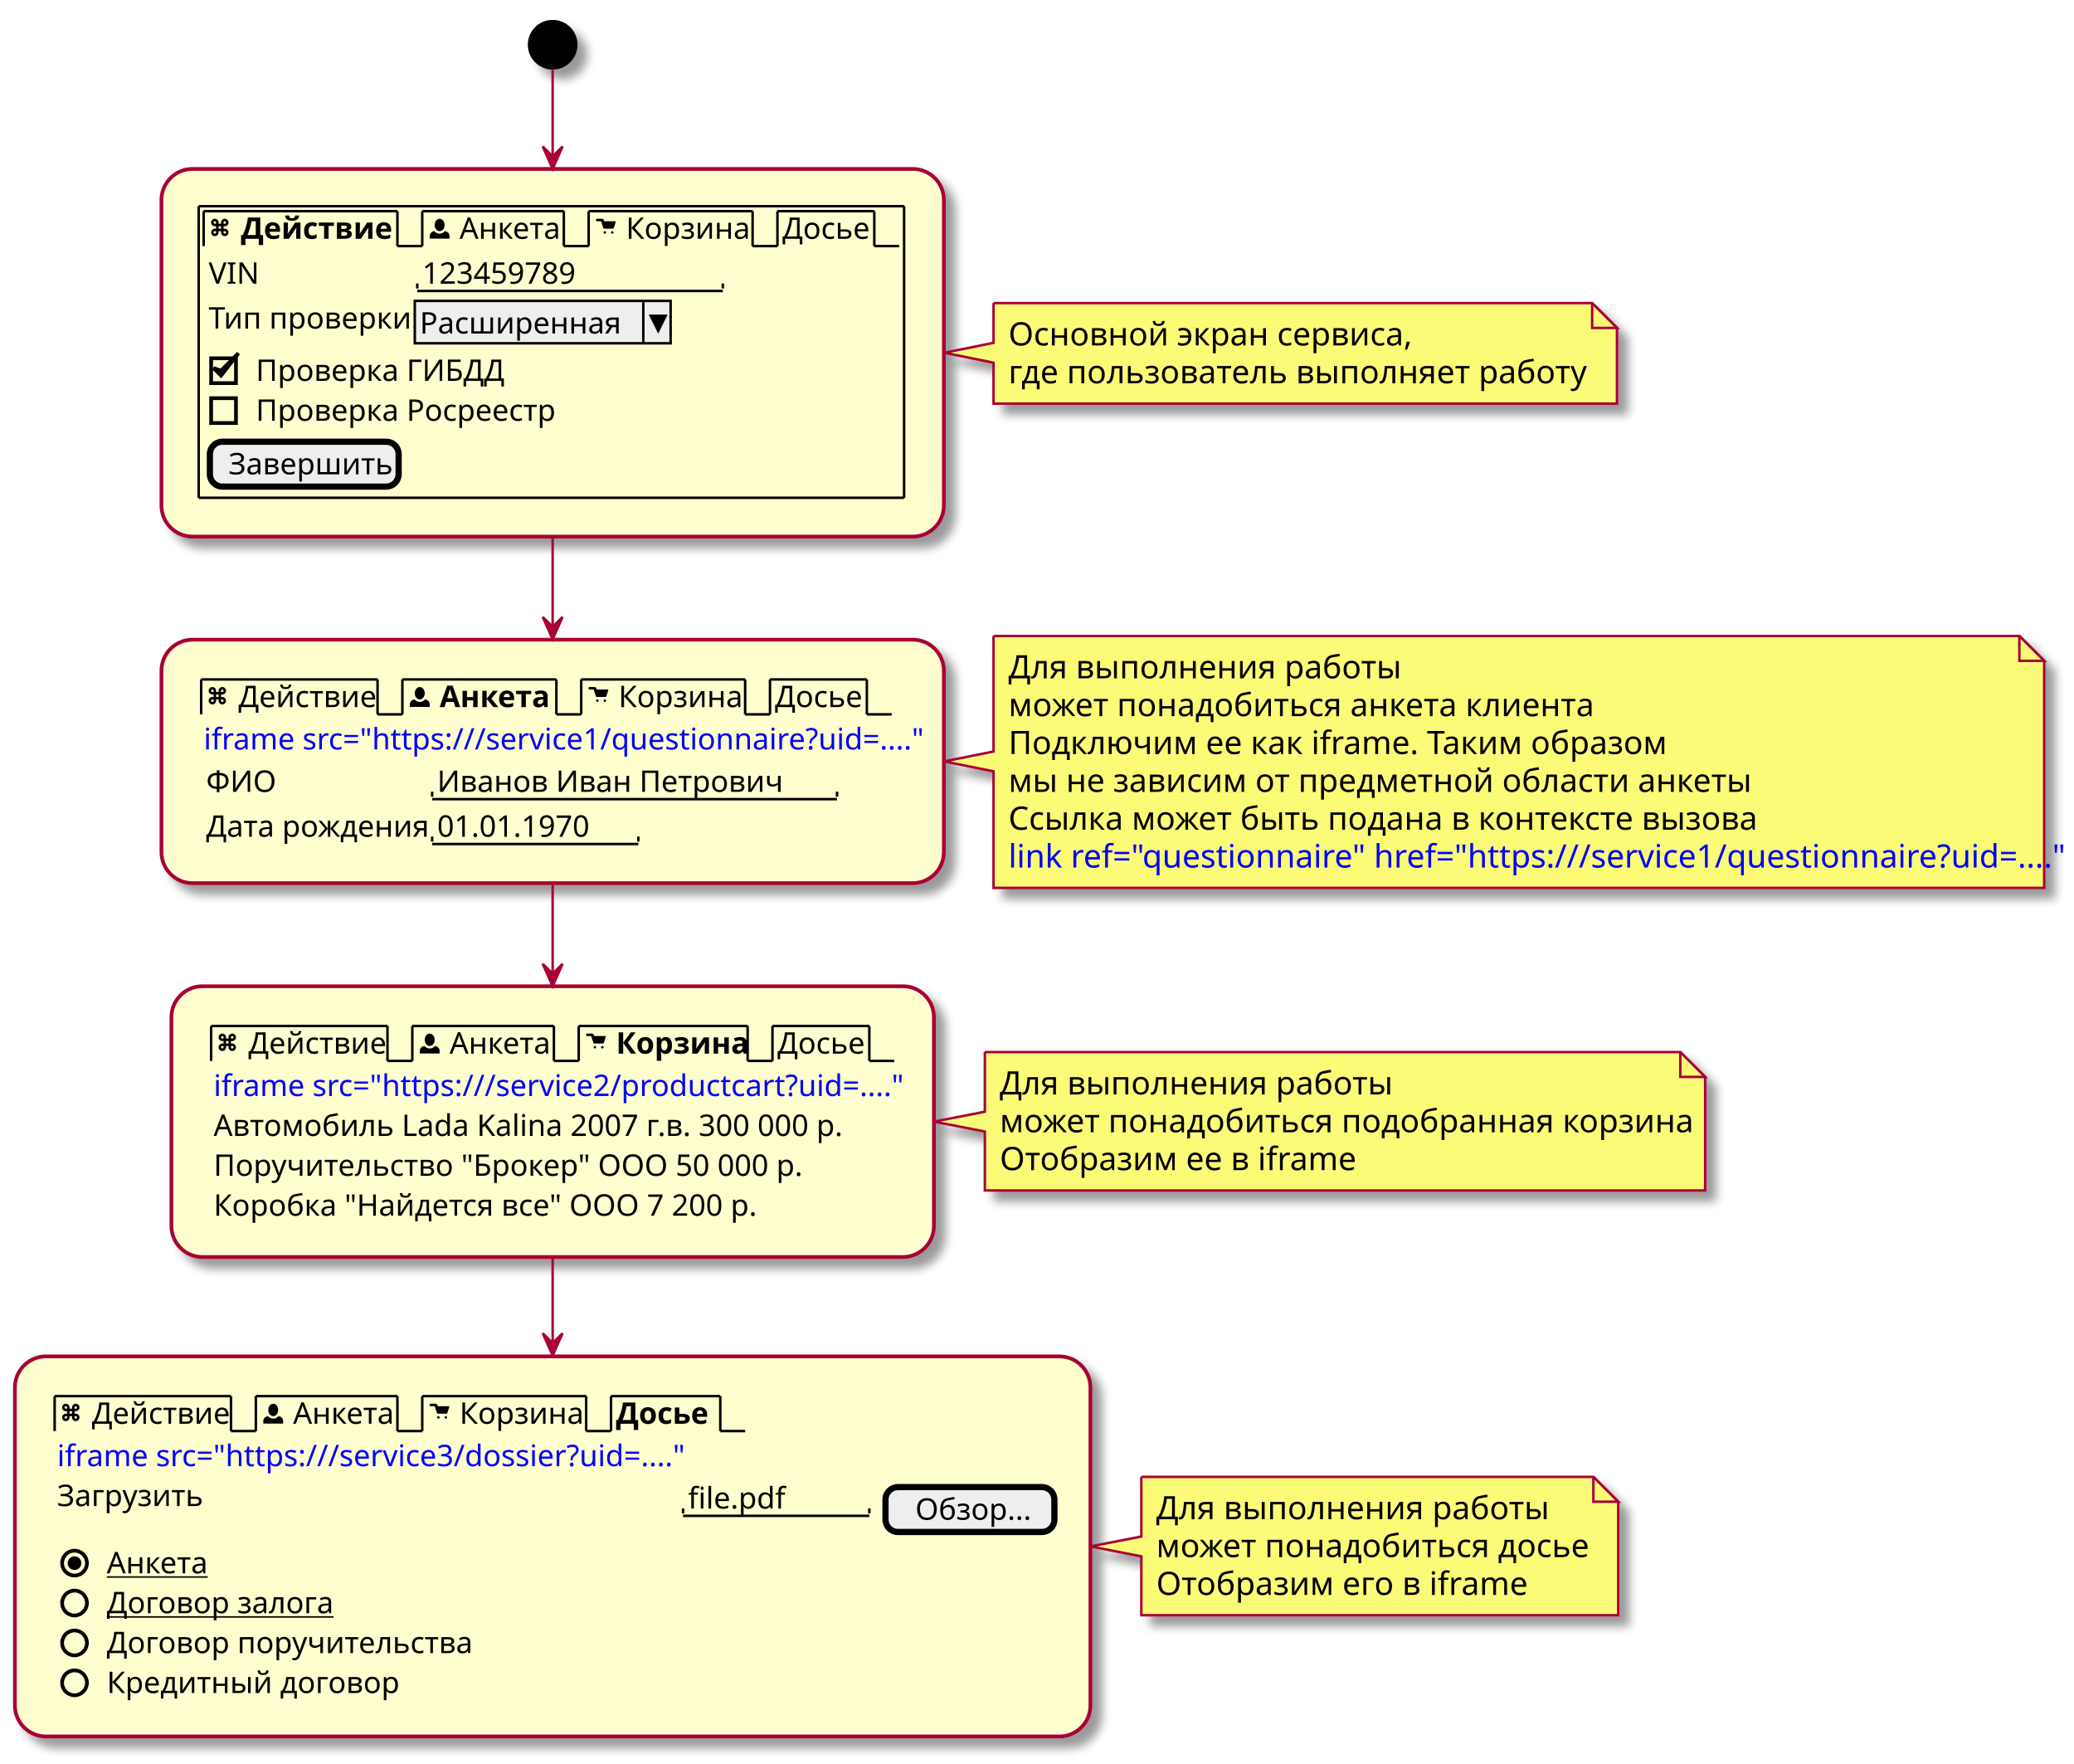
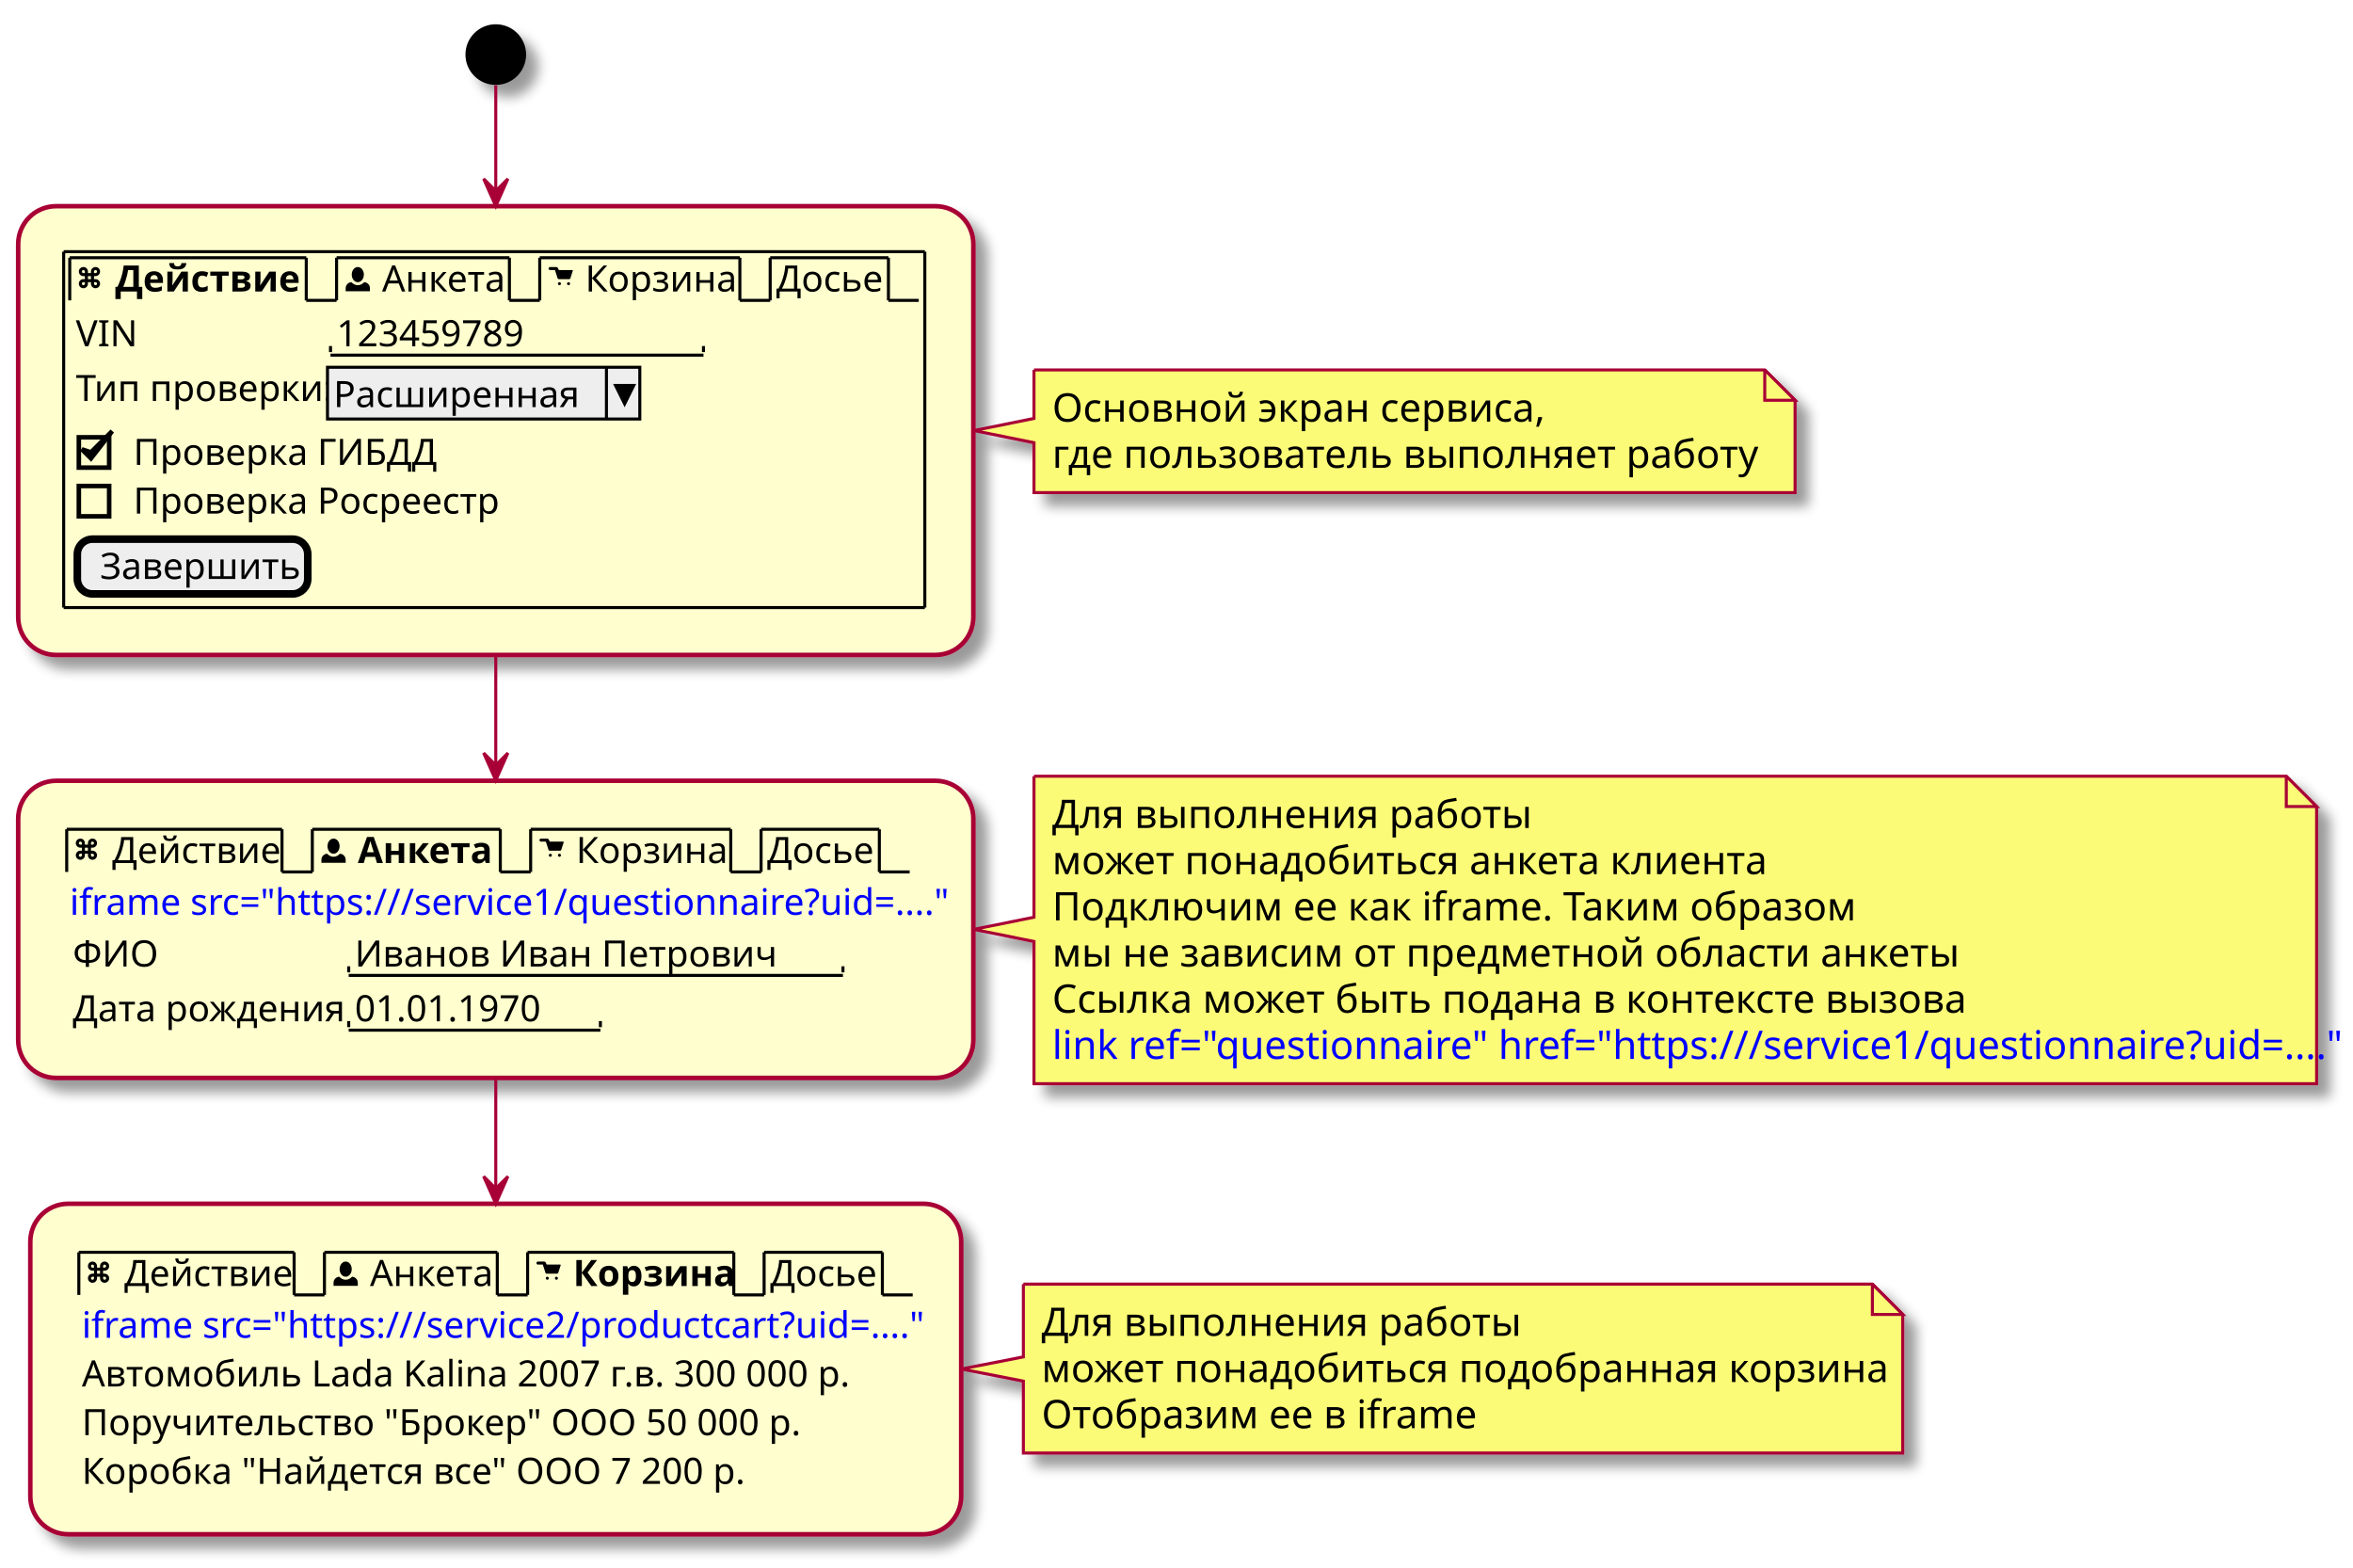
- <svg xmlns="http://www.w3.org/2000/svg" contentScriptType="application/ecmascript" contentStyleType="text/css" height="710px" preserveAspectRatio="none" style="width:835px;height:710px;" version="1.1" viewBox="0 0 835 710" width="835px" zoomAndPan="magnify">
+ <svg xmlns="http://www.w3.org/2000/svg" contentScriptType="application/ecmascript" contentStyleType="text/css" height="517px" preserveAspectRatio="none" style="width:776px;height:517px;" version="1.1" viewBox="0 0 776 517" width="776px" zoomAndPan="magnify">
  <defs>
-     <filter height="300%" id="fbc58smi4r9rk" width="300%" x="-1" y="-1">
+     <filter height="300%" id="f1ytlry8zoo6x" width="300%" x="-1" y="-1">
      <feGaussianBlur result="blurOut" stdDeviation="2.0" />
      <feColorMatrix in="blurOut" result="blurOut2" type="matrix" values="0 0 0 0 0 0 0 0 0 0 0 0 0 0 0 0 0 0 .4 0" />
      <feOffset dx="4.0" dy="4.0" in="blurOut2" result="blurOut3" />
      <feBlend in="SourceGraphic" in2="blurOut3" mode="normal" />
    </filter>
  </defs>
  <g>
-     <ellipse cx="222.5" cy="18" fill="#000000" filter="url(#fbc58smi4r9rk)" rx="10" ry="10" style="stroke: none; stroke-width: 1.0;" />
-     <rect fill="#FEFECE" filter="url(#fbc58smi4r9rk)" height="148" rx="12.5" ry="12.5" style="stroke: #A80036; stroke-width: 1.5;" width="315" x="65" y="68" />
-     <svg x="75" y="78">
+     <ellipse cx="163.5" cy="18" fill="#000000" filter="url(#f1ytlry8zoo6x)" rx="10" ry="10" style="stroke: none; stroke-width: 1.0;" />
+     <rect fill="#FEFECE" filter="url(#f1ytlry8zoo6x)" height="148" rx="12.5" ry="12.5" style="stroke: #A80036; stroke-width: 1.5;" width="315" x="6" y="68" />
+     <svg x="16" y="78">
      <defs />
      <g>
        <path d="M11.5,10.062 C10.67,10.062 10,10.732 10,11.562 C10,12.393 10.67,13.062 11.5,13.062 L12,13.062 L12,14.062 L11.5,14.062 C10.67,14.062 10,14.732 10,15.562 C10,16.392 10.67,17.062 11.5,17.062 C12.33,17.062 13,16.392 13,15.562 L13,15.062 L14,15.062 L14,15.562 C14,16.392 14.67,17.062 15.5,17.062 C16.33,17.062 17,16.392 17,15.562 C17,14.732 16.33,14.062 15.5,14.062 L15,14.062 L15,13.062 L15.5,13.062 C16.33,13.062 17,12.393 17,11.562 C17,10.732 16.33,10.062 15.5,10.062 C14.67,10.062 14,10.732 14,11.562 L14,12.062 L13,12.062 L13,11.562 C13,10.732 12.33,10.062 11.5,10.062 M11.5,11.062 C11.78,11.062 12,11.283 12,11.562 L12,12.062 L11.5,12.062 C11.22,12.062 11,11.842 11,11.562 C11,11.283 11.22,11.062 11.5,11.062 M15.5,11.062 C15.78,11.062 16,11.283 16,11.562 C16,11.842 15.78,12.062 15.5,12.062 L15,12.062 L15,11.562 C15,11.283 15.22,11.062 15.5,11.062 M13,13.062 L14,13.062 L14,14.062 L13,14.062 L13,13.062 M11.5,15.062 L12,15.062 L12,15.562 C12,15.842 11.78,16.062 11.5,16.062 C11.22,16.062 11,15.842 11,15.562 C11,15.283 11.22,15.062 11.5,15.062 M15,15.062 L15.5,15.062 C15.78,15.062 16,15.283 16,15.562 C16,15.842 15.78,16.062 15.5,16.062 C15.22,16.062 15,15.842 15,15.562 L15,15.062 " fill="#000000" style="stroke: ; stroke-width: 0.0; stroke-dasharray: ;" />
        <text fill="#000000" font-family="sans-serif" font-size="12" font-weight="bold" lengthAdjust="spacingAndGlyphs" textLength="60" x="22" y="18.133">Действие</text>
        <line style="stroke: #000000; stroke-width: 1.0;" x1="7" x2="7" y1="7" y2="21.062" />
        <line style="stroke: #000000; stroke-width: 1.0;" x1="7" x2="85" y1="7" y2="7" />
        <line style="stroke: #000000; stroke-width: 1.0;" x1="85" x2="85" y1="7" y2="21.062" />
        <line style="stroke: #000000; stroke-width: 1.0;" x1="85" x2="95" y1="21.062" y2="21.062" />
        <path d="M102,10.062 C100.895,10.062 100,11.181 100,12.562 C100,13.944 100.895,15.062 102,15.062 C103.105,15.062 104,13.944 104,12.562 C104,11.181 103.105,10.062 102,10.062 M99.906,15.062 C98.836,15.102 98,15.982 98,17.062 L98,18.062 L106,18.062 L106,17.062 C106,15.982 105.164,15.102 104.094,15.062 C103.554,15.672 102.81,16.062 102,16.062 C101.19,16.062 100.446,15.672 99.906,15.062 " fill="#000000" style="stroke: ; stroke-width: 0.0; stroke-dasharray: ;" />
        <text fill="#000000" font-family="sans-serif" font-size="12" lengthAdjust="spacingAndGlyphs" textLength="39" x="110" y="18.133">Анкета</text>
        <line style="stroke: #000000; stroke-width: 1.0;" x1="95" x2="95" y1="7" y2="21.062" />
        <line style="stroke: #000000; stroke-width: 1.0;" x1="95" x2="152" y1="7" y2="7" />
        <line style="stroke: #000000; stroke-width: 1.0;" x1="152" x2="152" y1="7" y2="21.062" />
        <line style="stroke: #000000; stroke-width: 1.0;" x1="152" x2="162" y1="21.062" y2="21.062" />
        <path d="M165.344,10.062 A0.502,0.502 0 0 0 165.5,11.062 L167,11.062 L167.094,11.312 L167.5,12.562 L167.906,13.812 C167.946,13.943 168.11,14.062 168.25,14.062 L171.75,14.062 C171.89,14.062 172.054,13.943 172.094,13.812 L172.907,11.281 C172.947,11.162 172.891,11.062 172.751,11.062 L168.313,11.062 L167.938,10.344 A0.5,0.5 0 0 0 167.5,10.062 L165.5,10.062 A0.5,0.5 0 0 0 165.406,10.062 A0.502,0.502 0 0 0 165.343,10.062 M168.499,15.062 C168.223,15.062 167.999,15.287 167.999,15.562 C167.999,15.838 168.223,16.062 168.499,16.062 C168.775,16.062 168.999,15.838 168.999,15.562 C168.999,15.287 168.775,15.062 168.499,15.062 M171.499,15.062 C171.223,15.062 170.999,15.287 170.999,15.562 C170.999,15.838 171.223,16.062 171.499,16.062 C171.775,16.062 171.999,15.838 171.999,15.562 C171.999,15.287 171.775,15.062 171.499,15.062 " fill="#000000" style="stroke: ; stroke-width: 0.0; stroke-dasharray: ;" />
        <text fill="#000000" font-family="sans-serif" font-size="12" lengthAdjust="spacingAndGlyphs" textLength="48" x="177" y="18.133">Корзина</text>
        <line style="stroke: #000000; stroke-width: 1.0;" x1="162" x2="162" y1="7" y2="21.062" />
        <line style="stroke: #000000; stroke-width: 1.0;" x1="162" x2="228" y1="7" y2="7" />
        <line style="stroke: #000000; stroke-width: 1.0;" x1="228" x2="228" y1="7" y2="21.062" />
        <line style="stroke: #000000; stroke-width: 1.0;" x1="228" x2="238" y1="21.062" y2="21.062" />
        <text fill="#000000" font-family="sans-serif" font-size="12" lengthAdjust="spacingAndGlyphs" textLength="34" x="240" y="18.133">Досье</text>
        <line style="stroke: #000000; stroke-width: 1.0;" x1="238" x2="238" y1="7" y2="21.062" />
        <line style="stroke: #000000; stroke-width: 1.0;" x1="238" x2="277" y1="7" y2="7" />
        <line style="stroke: #000000; stroke-width: 1.0;" x1="277" x2="277" y1="7" y2="21.062" />
        <line style="stroke: #000000; stroke-width: 1.0;" x1="277" x2="287" y1="21.062" y2="21.062" />
        <text fill="#000000" font-family="sans-serif" font-size="12" lengthAdjust="spacingAndGlyphs" textLength="19" x="9" y="36.195">VIN</text>
        <text fill="#000000" font-family="sans-serif" font-size="12" lengthAdjust="spacingAndGlyphs" textLength="63" x="95" y="36.195">123459789</text>
        <line style="stroke: #000000; stroke-width: 1.0;" x1="93" x2="216" y1="39.125" y2="39.125" />
        <line style="stroke: #000000; stroke-width: 1.0;" x1="93" x2="93" y1="36.125" y2="38.125" />
        <line style="stroke: #000000; stroke-width: 1.0;" x1="216" x2="216" y1="36.125" y2="38.125" />
        <text fill="#000000" font-family="sans-serif" font-size="12" lengthAdjust="spacingAndGlyphs" textLength="81" x="9" y="54.258">Тип проверки:</text>
        <rect fill="#EEEEEE" height="17.062" style="stroke: #000000; stroke-width: 1.0;" width="103" x="92" y="43.125" />
        <text fill="#000000" font-family="sans-serif" font-size="12" lengthAdjust="spacingAndGlyphs" textLength="76" x="94" y="56.258">Расширенная</text>
        <line style="stroke: #000000; stroke-width: 1.0;" x1="184" x2="184" y1="43.125" y2="60.188" />
        <polygon fill="#000000" points="187,49.125,193,49.125,190,55.188" style="stroke: #000000; stroke-width: 1.0;" />
        <text fill="#000000" font-family="sans-serif" font-size="12" lengthAdjust="spacingAndGlyphs" textLength="95" x="28" y="75.32">Проверка ГИБДД</text>
        <rect fill="none" height="10" style="stroke: #000000; stroke-width: 1.5;" width="10" x="10" y="66.219" />
        <polygon fill="#000000" points="11,70.188,14,73.188,21,64.188,14,71.188" style="stroke: #000000; stroke-width: 1.5;" />
        <text fill="#000000" font-family="sans-serif" font-size="12" lengthAdjust="spacingAndGlyphs" textLength="111" x="28" y="91.383">Проверка Росреестр</text>
        <rect fill="none" height="10" style="stroke: #000000; stroke-width: 1.5;" width="10" x="10" y="82.281" />
        <rect fill="#EEEEEE" height="18.062" rx="5" ry="5" style="stroke: #000000; stroke-width: 2.5;" width="76" x="9.5" y="99.812" />
        <text fill="#000000" font-family="sans-serif" font-size="12" lengthAdjust="spacingAndGlyphs" textLength="61" x="17" y="112.945">Завершить</text>
        <line style="stroke: #000000; stroke-width: 1.0;" x1="5" x2="289" y1="5" y2="5" />
        <line style="stroke: #000000; stroke-width: 1.0;" x1="5" x2="289" y1="122.375" y2="122.375" />
        <line style="stroke: #000000; stroke-width: 1.0;" x1="5" x2="5" y1="5" y2="122.375" />
        <line style="stroke: #000000; stroke-width: 1.0;" x1="289" x2="289" y1="5" y2="122.375" />
      </g>
    </svg>
-     <path d="M400,122 L400,138 L380.214,142 L400,146 L400,162.469 A0,0 0 0 0 400,162.469 L651,162.469 A0,0 0 0 0 651,162.469 L651,132 L641,122 L400,122 A0,0 0 0 0 400,122 " fill="#FBFB77" filter="url(#fbc58smi4r9rk)" style="stroke: #A80036; stroke-width: 1.0;" />
-     <path d="M641,122 L641,132 L651,132 L641,122 " fill="#FBFB77" style="stroke: #A80036; stroke-width: 1.0;" />
-     <text fill="#000000" font-family="sans-serif" font-size="13" lengthAdjust="spacingAndGlyphs" textLength="157" x="406" y="139.06">Основной экран сервиса,</text>
-     <text fill="#000000" font-family="sans-serif" font-size="13" lengthAdjust="spacingAndGlyphs" textLength="230" x="406" y="154.295">где пользователь выполняет работу</text>
-     <rect fill="#FEFECE" filter="url(#fbc58smi4r9rk)" height="98" rx="12.5" ry="12.5" style="stroke: #A80036; stroke-width: 1.5;" width="315" x="65" y="257.5" />
-     <svg x="75" y="267.5">
+     <path d="M341,122 L341,138 L321.214,142 L341,146 L341,162.469 A0,0 0 0 0 341,162.469 L592,162.469 A0,0 0 0 0 592,162.469 L592,132 L582,122 L341,122 A0,0 0 0 0 341,122 " fill="#FBFB77" filter="url(#f1ytlry8zoo6x)" style="stroke: #A80036; stroke-width: 1.0;" />
+     <path d="M582,122 L582,132 L592,132 L582,122 " fill="#FBFB77" style="stroke: #A80036; stroke-width: 1.0;" />
+     <text fill="#000000" font-family="sans-serif" font-size="13" lengthAdjust="spacingAndGlyphs" textLength="157" x="347" y="139.06">Основной экран сервиса,</text>
+     <text fill="#000000" font-family="sans-serif" font-size="13" lengthAdjust="spacingAndGlyphs" textLength="230" x="347" y="154.295">где пользователь выполняет работу</text>
+     <rect fill="#FEFECE" filter="url(#f1ytlry8zoo6x)" height="98" rx="12.5" ry="12.5" style="stroke: #A80036; stroke-width: 1.5;" width="315" x="6" y="257.5" />
+     <svg x="16" y="267.5">
      <defs />
      <g>
        <path d="M10.5,9.062 C9.67,9.062 9,9.732 9,10.562 C9,11.393 9.67,12.062 10.5,12.062 L11,12.062 L11,13.062 L10.5,13.062 C9.67,13.062 9,13.732 9,14.562 C9,15.393 9.67,16.062 10.5,16.062 C11.33,16.062 12,15.393 12,14.562 L12,14.062 L13,14.062 L13,14.562 C13,15.393 13.67,16.062 14.5,16.062 C15.33,16.062 16,15.393 16,14.562 C16,13.732 15.33,13.062 14.5,13.062 L14,13.062 L14,12.062 L14.5,12.062 C15.33,12.062 16,11.393 16,10.562 C16,9.732 15.33,9.062 14.5,9.062 C13.67,9.062 13,9.732 13,10.562 L13,11.062 L12,11.062 L12,10.562 C12,9.732 11.33,9.062 10.5,9.062 M10.5,10.062 C10.78,10.062 11,10.283 11,10.562 L11,11.062 L10.5,11.062 C10.22,11.062 10,10.842 10,10.562 C10,10.283 10.22,10.062 10.5,10.062 M14.5,10.062 C14.78,10.062 15,10.283 15,10.562 C15,10.842 14.78,11.062 14.5,11.062 L14,11.062 L14,10.562 C14,10.283 14.22,10.062 14.5,10.062 M12,12.062 L13,12.062 L13,13.062 L12,13.062 L12,12.062 M10.5,14.062 L11,14.062 L11,14.562 C11,14.842 10.78,15.062 10.5,15.062 C10.22,15.062 10,14.842 10,14.562 C10,14.283 10.22,14.062 10.5,14.062 M14,14.062 L14.5,14.062 C14.78,14.062 15,14.283 15,14.562 C15,14.842 14.78,15.062 14.5,15.062 C14.22,15.062 14,14.842 14,14.562 L14,14.062 " fill="#000000" style="stroke: ; stroke-width: 0.0; stroke-dasharray: ;" />
        <text fill="#000000" font-family="sans-serif" font-size="12" lengthAdjust="spacingAndGlyphs" textLength="53" x="21" y="17.133">Действие</text>
        <line style="stroke: #000000; stroke-width: 1.0;" x1="6" x2="6" y1="6" y2="20.062" />
        <line style="stroke: #000000; stroke-width: 1.0;" x1="6" x2="77" y1="6" y2="6" />
        <line style="stroke: #000000; stroke-width: 1.0;" x1="77" x2="77" y1="6" y2="20.062" />
        <line style="stroke: #000000; stroke-width: 1.0;" x1="77" x2="87" y1="20.062" y2="20.062" />
        <path d="M94,9.062 C92.895,9.062 92,10.181 92,11.562 C92,12.944 92.895,14.062 94,14.062 C95.105,14.062 96,12.944 96,11.562 C96,10.181 95.105,9.062 94,9.062 M91.906,14.062 C90.836,14.102 90,14.982 90,16.062 L90,17.062 L98,17.062 L98,16.062 C98,14.982 97.164,14.102 96.094,14.062 C95.554,14.672 94.81,15.062 94,15.062 C93.19,15.062 92.446,14.672 91.906,14.062 " fill="#000000" style="stroke: ; stroke-width: 0.0; stroke-dasharray: ;" />
        <text fill="#000000" font-family="sans-serif" font-size="12" font-weight="bold" lengthAdjust="spacingAndGlyphs" textLength="44" x="102" y="17.133">Анкета</text>
        <line style="stroke: #000000; stroke-width: 1.0;" x1="87" x2="87" y1="6" y2="20.062" />
        <line style="stroke: #000000; stroke-width: 1.0;" x1="87" x2="149" y1="6" y2="6" />
        <line style="stroke: #000000; stroke-width: 1.0;" x1="149" x2="149" y1="6" y2="20.062" />
        <line style="stroke: #000000; stroke-width: 1.0;" x1="149" x2="159" y1="20.062" y2="20.062" />
        <path d="M162.344,9.062 A0.502,0.502 0 0 0 162.5,10.062 L164,10.062 L164.094,10.312 L164.5,11.562 L164.906,12.812 C164.946,12.943 165.11,13.062 165.25,13.062 L168.75,13.062 C168.89,13.062 169.054,12.943 169.094,12.812 L169.907,10.281 C169.947,10.162 169.891,10.062 169.751,10.062 L165.313,10.062 L164.938,9.344 A0.5,0.5 0 0 0 164.5,9.062 L162.5,9.062 A0.5,0.5 0 0 0 162.406,9.062 A0.502,0.502 0 0 0 162.343,9.062 M165.499,14.062 C165.223,14.062 164.999,14.287 164.999,14.562 C164.999,14.838 165.223,15.062 165.499,15.062 C165.775,15.062 165.999,14.838 165.999,14.562 C165.999,14.287 165.775,14.062 165.499,14.062 M168.499,14.062 C168.223,14.062 167.999,14.287 167.999,14.562 C167.999,14.838 168.223,15.062 168.499,15.062 C168.775,15.062 168.999,14.838 168.999,14.562 C168.999,14.287 168.775,14.062 168.499,14.062 " fill="#000000" style="stroke: ; stroke-width: 0.0; stroke-dasharray: ;" />
        <text fill="#000000" font-family="sans-serif" font-size="12" lengthAdjust="spacingAndGlyphs" textLength="48" x="174" y="17.133">Корзина</text>
        <line style="stroke: #000000; stroke-width: 1.0;" x1="159" x2="159" y1="6" y2="20.062" />
        <line style="stroke: #000000; stroke-width: 1.0;" x1="159" x2="225" y1="6" y2="6" />
        <line style="stroke: #000000; stroke-width: 1.0;" x1="225" x2="225" y1="6" y2="20.062" />
        <line style="stroke: #000000; stroke-width: 1.0;" x1="225" x2="235" y1="20.062" y2="20.062" />
        <text fill="#000000" font-family="sans-serif" font-size="12" lengthAdjust="spacingAndGlyphs" textLength="34" x="237" y="17.133">Досье</text>
        <line style="stroke: #000000; stroke-width: 1.0;" x1="235" x2="235" y1="6" y2="20.062" />
        <line style="stroke: #000000; stroke-width: 1.0;" x1="235" x2="274" y1="6" y2="6" />
        <line style="stroke: #000000; stroke-width: 1.0;" x1="274" x2="274" y1="6" y2="20.062" />
        <line style="stroke: #000000; stroke-width: 1.0;" x1="274" x2="284" y1="20.062" y2="20.062" />
        <text fill="#0000FF" font-family="sans-serif" font-size="12" lengthAdjust="spacingAndGlyphs" textLength="282" x="7" y="34.195">iframe src="https:///service1/questionnaire?uid=...."</text>
        <text fill="#000000" font-family="sans-serif" font-size="12" lengthAdjust="spacingAndGlyphs" textLength="27" x="8" y="51.258">ФИО</text>
        <text fill="#000000" font-family="sans-serif" font-size="12" lengthAdjust="spacingAndGlyphs" textLength="131" x="101" y="51.258">Иванов Иван Петрович</text>
        <line style="stroke: #000000; stroke-width: 1.0;" x1="99" x2="262" y1="54.188" y2="54.188" />
        <line style="stroke: #000000; stroke-width: 1.0;" x1="99" x2="99" y1="51.188" y2="53.188" />
        <line style="stroke: #000000; stroke-width: 1.0;" x1="262" x2="262" y1="51.188" y2="53.188" />
        <text fill="#000000" font-family="sans-serif" font-size="12" lengthAdjust="spacingAndGlyphs" textLength="88" x="8" y="69.32">Дата рождения</text>
        <text fill="#000000" font-family="sans-serif" font-size="12" lengthAdjust="spacingAndGlyphs" textLength="62" x="101" y="69.32">01.01.1970</text>
        <line style="stroke: #000000; stroke-width: 1.0;" x1="99" x2="182" y1="72.25" y2="72.25" />
        <line style="stroke: #000000; stroke-width: 1.0;" x1="99" x2="99" y1="69.25" y2="71.25" />
        <line style="stroke: #000000; stroke-width: 1.0;" x1="182" x2="182" y1="69.25" y2="71.25" />
      </g>
    </svg>
-     <path d="M400,256 L400,302.5 L380.151,306.5 L400,310.5 L400,357.406 A0,0 0 0 0 400,357.406 L823,357.406 A0,0 0 0 0 823,357.406 L823,266 L813,256 L400,256 A0,0 0 0 0 400,256 " fill="#FBFB77" filter="url(#fbc58smi4r9rk)" style="stroke: #A80036; stroke-width: 1.0;" />
-     <path d="M813,256 L813,266 L823,266 L813,256 " fill="#FBFB77" style="stroke: #A80036; stroke-width: 1.0;" />
-     <text fill="#000000" font-family="sans-serif" font-size="13" lengthAdjust="spacingAndGlyphs" textLength="154" x="406" y="273.06">Для выполнения работы</text>
-     <text fill="#000000" font-family="sans-serif" font-size="13" lengthAdjust="spacingAndGlyphs" textLength="229" x="406" y="288.295">может понадобиться анкета клиента</text>
-     <text fill="#000000" font-family="sans-serif" font-size="13" lengthAdjust="spacingAndGlyphs" textLength="257" x="406" y="303.529">Подключим ее как iframe. Таким образом</text>
-     <text fill="#000000" font-family="sans-serif" font-size="13" lengthAdjust="spacingAndGlyphs" textLength="289" x="406" y="318.764">мы не зависим от предметной области анкеты</text>
-     <text fill="#000000" font-family="sans-serif" font-size="13" lengthAdjust="spacingAndGlyphs" textLength="301" x="406" y="333.998">Ссылка может быть подана в контексте вызова</text>
-     <text fill="#0000FF" font-family="sans-serif" font-size="13" lengthAdjust="spacingAndGlyphs" textLength="402" x="406" y="349.232">link ref="questionnaire" href="https:///service1/questionnaire?uid=...."</text>
-     <rect fill="#FEFECE" filter="url(#fbc58smi4r9rk)" height="109" rx="12.5" ry="12.5" style="stroke: #A80036; stroke-width: 1.5;" width="307" x="69" y="397" />
-     <svg x="79" y="407">
+     <path d="M341,256 L341,302.5 L321.151,306.5 L341,310.5 L341,357.406 A0,0 0 0 0 341,357.406 L764,357.406 A0,0 0 0 0 764,357.406 L764,266 L754,256 L341,256 A0,0 0 0 0 341,256 " fill="#FBFB77" filter="url(#f1ytlry8zoo6x)" style="stroke: #A80036; stroke-width: 1.0;" />
+     <path d="M754,256 L754,266 L764,266 L754,256 " fill="#FBFB77" style="stroke: #A80036; stroke-width: 1.0;" />
+     <text fill="#000000" font-family="sans-serif" font-size="13" lengthAdjust="spacingAndGlyphs" textLength="154" x="347" y="273.06">Для выполнения работы</text>
+     <text fill="#000000" font-family="sans-serif" font-size="13" lengthAdjust="spacingAndGlyphs" textLength="229" x="347" y="288.295">может понадобиться анкета клиента</text>
+     <text fill="#000000" font-family="sans-serif" font-size="13" lengthAdjust="spacingAndGlyphs" textLength="257" x="347" y="303.529">Подключим ее как iframe. Таким образом</text>
+     <text fill="#000000" font-family="sans-serif" font-size="13" lengthAdjust="spacingAndGlyphs" textLength="289" x="347" y="318.764">мы не зависим от предметной области анкеты</text>
+     <text fill="#000000" font-family="sans-serif" font-size="13" lengthAdjust="spacingAndGlyphs" textLength="301" x="347" y="333.998">Ссылка может быть подана в контексте вызова</text>
+     <text fill="#0000FF" font-family="sans-serif" font-size="13" lengthAdjust="spacingAndGlyphs" textLength="402" x="347" y="349.232">link ref="questionnaire" href="https:///service1/questionnaire?uid=...."</text>
+     <rect fill="#FEFECE" filter="url(#f1ytlry8zoo6x)" height="109" rx="12.5" ry="12.5" style="stroke: #A80036; stroke-width: 1.5;" width="307" x="10" y="397" />
+     <svg x="20" y="407">
      <defs />
      <g>
        <path d="M10.5,9.062 C9.67,9.062 9,9.732 9,10.562 C9,11.393 9.67,12.062 10.5,12.062 L11,12.062 L11,13.062 L10.5,13.062 C9.67,13.062 9,13.732 9,14.562 C9,15.393 9.67,16.062 10.5,16.062 C11.33,16.062 12,15.393 12,14.562 L12,14.062 L13,14.062 L13,14.562 C13,15.393 13.67,16.062 14.5,16.062 C15.33,16.062 16,15.393 16,14.562 C16,13.732 15.33,13.062 14.5,13.062 L14,13.062 L14,12.062 L14.5,12.062 C15.33,12.062 16,11.393 16,10.562 C16,9.732 15.33,9.062 14.5,9.062 C13.67,9.062 13,9.732 13,10.562 L13,11.062 L12,11.062 L12,10.562 C12,9.732 11.33,9.062 10.5,9.062 M10.5,10.062 C10.78,10.062 11,10.283 11,10.562 L11,11.062 L10.5,11.062 C10.22,11.062 10,10.842 10,10.562 C10,10.283 10.22,10.062 10.5,10.062 M14.5,10.062 C14.78,10.062 15,10.283 15,10.562 C15,10.842 14.78,11.062 14.5,11.062 L14,11.062 L14,10.562 C14,10.283 14.22,10.062 14.5,10.062 M12,12.062 L13,12.062 L13,13.062 L12,13.062 L12,12.062 M10.5,14.062 L11,14.062 L11,14.562 C11,14.842 10.78,15.062 10.5,15.062 C10.22,15.062 10,14.842 10,14.562 C10,14.283 10.22,14.062 10.5,14.062 M14,14.062 L14.5,14.062 C14.78,14.062 15,14.283 15,14.562 C15,14.842 14.78,15.062 14.5,15.062 C14.22,15.062 14,14.842 14,14.562 L14,14.062 " fill="#000000" style="stroke: ; stroke-width: 0.0; stroke-dasharray: ;" />
        <text fill="#000000" font-family="sans-serif" font-size="12" lengthAdjust="spacingAndGlyphs" textLength="53" x="21" y="17.133">Действие</text>
        <line style="stroke: #000000; stroke-width: 1.0;" x1="6" x2="6" y1="6" y2="20.062" />
        <line style="stroke: #000000; stroke-width: 1.0;" x1="6" x2="77" y1="6" y2="6" />
        <line style="stroke: #000000; stroke-width: 1.0;" x1="77" x2="77" y1="6" y2="20.062" />
        <line style="stroke: #000000; stroke-width: 1.0;" x1="77" x2="87" y1="20.062" y2="20.062" />
        <path d="M94,9.062 C92.895,9.062 92,10.181 92,11.562 C92,12.944 92.895,14.062 94,14.062 C95.105,14.062 96,12.944 96,11.562 C96,10.181 95.105,9.062 94,9.062 M91.906,14.062 C90.836,14.102 90,14.982 90,16.062 L90,17.062 L98,17.062 L98,16.062 C98,14.982 97.164,14.102 96.094,14.062 C95.554,14.672 94.81,15.062 94,15.062 C93.19,15.062 92.446,14.672 91.906,14.062 " fill="#000000" style="stroke: ; stroke-width: 0.0; stroke-dasharray: ;" />
        <text fill="#000000" font-family="sans-serif" font-size="12" lengthAdjust="spacingAndGlyphs" textLength="39" x="102" y="17.133">Анкета</text>
        <line style="stroke: #000000; stroke-width: 1.0;" x1="87" x2="87" y1="6" y2="20.062" />
        <line style="stroke: #000000; stroke-width: 1.0;" x1="87" x2="144" y1="6" y2="6" />
        <line style="stroke: #000000; stroke-width: 1.0;" x1="144" x2="144" y1="6" y2="20.062" />
        <line style="stroke: #000000; stroke-width: 1.0;" x1="144" x2="154" y1="20.062" y2="20.062" />
        <path d="M157.344,9.062 A0.502,0.502 0 0 0 157.5,10.062 L159,10.062 L159.094,10.312 L159.5,11.562 L159.906,12.812 C159.946,12.943 160.11,13.062 160.25,13.062 L163.75,13.062 C163.89,13.062 164.054,12.943 164.094,12.812 L164.907,10.281 C164.947,10.162 164.891,10.062 164.751,10.062 L160.313,10.062 L159.938,9.344 A0.5,0.5 0 0 0 159.5,9.062 L157.5,9.062 A0.5,0.5 0 0 0 157.406,9.062 A0.502,0.502 0 0 0 157.343,9.062 M160.499,14.062 C160.223,14.062 159.999,14.287 159.999,14.562 C159.999,14.838 160.223,15.062 160.499,15.062 C160.775,15.062 160.999,14.838 160.999,14.562 C160.999,14.287 160.775,14.062 160.499,14.062 M163.499,14.062 C163.223,14.062 162.999,14.287 162.999,14.562 C162.999,14.838 163.223,15.062 163.499,15.062 C163.775,15.062 163.999,14.838 163.999,14.562 C163.999,14.287 163.775,14.062 163.499,14.062 " fill="#000000" style="stroke: ; stroke-width: 0.0; stroke-dasharray: ;" />
        <text fill="#000000" font-family="sans-serif" font-size="12" font-weight="bold" lengthAdjust="spacingAndGlyphs" textLength="50" x="169" y="17.133">Корзина</text>
        <line style="stroke: #000000; stroke-width: 1.0;" x1="154" x2="154" y1="6" y2="20.062" />
        <line style="stroke: #000000; stroke-width: 1.0;" x1="154" x2="222" y1="6" y2="6" />
        <line style="stroke: #000000; stroke-width: 1.0;" x1="222" x2="222" y1="6" y2="20.062" />
        <line style="stroke: #000000; stroke-width: 1.0;" x1="222" x2="232" y1="20.062" y2="20.062" />
        <text fill="#000000" font-family="sans-serif" font-size="12" lengthAdjust="spacingAndGlyphs" textLength="34" x="234" y="17.133">Досье</text>
        <line style="stroke: #000000; stroke-width: 1.0;" x1="232" x2="232" y1="6" y2="20.062" />
        <line style="stroke: #000000; stroke-width: 1.0;" x1="232" x2="271" y1="6" y2="6" />
        <line style="stroke: #000000; stroke-width: 1.0;" x1="271" x2="271" y1="6" y2="20.062" />
        <line style="stroke: #000000; stroke-width: 1.0;" x1="271" x2="281" y1="20.062" y2="20.062" />
        <text fill="#0000FF" font-family="sans-serif" font-size="12" lengthAdjust="spacingAndGlyphs" textLength="269" x="7" y="34.195">iframe src="https:///service2/productcart?uid=...."</text>
        <text fill="#000000" font-family="sans-serif" font-size="12" lengthAdjust="spacingAndGlyphs" textLength="249" x="7" y="50.258">Автомобиль Lada Kalina 2007 г.в. 300 000 р.</text>
        <text fill="#000000" font-family="sans-serif" font-size="12" lengthAdjust="spacingAndGlyphs" textLength="222" x="7" y="66.32">Поручительство "Брокер" ООО 50 000 р.</text>
        <text fill="#000000" font-family="sans-serif" font-size="12" lengthAdjust="spacingAndGlyphs" textLength="211" x="7" y="82.383">Коробка "Найдется все" ООО 7 200 р.</text>
      </g>
    </svg>
-     <path d="M396.5,423.5 L396.5,447.5 L376.081,451.5 L396.5,455.5 L396.5,479.203 A0,0 0 0 0 396.5,479.203 L686.5,479.203 A0,0 0 0 0 686.5,479.203 L686.5,433.5 L676.5,423.5 L396.5,423.5 A0,0 0 0 0 396.5,423.5 " fill="#FBFB77" filter="url(#fbc58smi4r9rk)" style="stroke: #A80036; stroke-width: 1.0;" />
-     <path d="M676.5,423.5 L676.5,433.5 L686.5,433.5 L676.5,423.5 " fill="#FBFB77" style="stroke: #A80036; stroke-width: 1.0;" />
-     <text fill="#000000" font-family="sans-serif" font-size="13" lengthAdjust="spacingAndGlyphs" textLength="154" x="402.5" y="440.56">Для выполнения работы</text>
-     <text fill="#000000" font-family="sans-serif" font-size="13" lengthAdjust="spacingAndGlyphs" textLength="269" x="402.5" y="455.795">может понадобиться подобранная корзина</text>
-     <text fill="#000000" font-family="sans-serif" font-size="13" lengthAdjust="spacingAndGlyphs" textLength="137" x="402.5" y="471.029">Отобразим ее в iframe</text>
-     <rect fill="#FEFECE" filter="url(#fbc58smi4r9rk)" height="153" rx="12.5" ry="12.5" style="stroke: #A80036; stroke-width: 1.5;" width="433" x="6" y="546" />
-     <svg x="16" y="556">
-       <defs />
-       <g>
-         <path d="M10.5,9.062 C9.67,9.062 9,9.732 9,10.562 C9,11.393 9.67,12.062 10.5,12.062 L11,12.062 L11,13.062 L10.5,13.062 C9.67,13.062 9,13.732 9,14.562 C9,15.393 9.67,16.062 10.5,16.062 C11.33,16.062 12,15.393 12,14.562 L12,14.062 L13,14.062 L13,14.562 C13,15.393 13.67,16.062 14.5,16.062 C15.33,16.062 16,15.393 16,14.562 C16,13.732 15.33,13.062 14.5,13.062 L14,13.062 L14,12.062 L14.5,12.062 C15.33,12.062 16,11.393 16,10.562 C16,9.732 15.33,9.062 14.5,9.062 C13.67,9.062 13,9.732 13,10.562 L13,11.062 L12,11.062 L12,10.562 C12,9.732 11.33,9.062 10.5,9.062 M10.5,10.062 C10.78,10.062 11,10.283 11,10.562 L11,11.062 L10.5,11.062 C10.22,11.062 10,10.842 10,10.562 C10,10.283 10.22,10.062 10.5,10.062 M14.5,10.062 C14.78,10.062 15,10.283 15,10.562 C15,10.842 14.78,11.062 14.5,11.062 L14,11.062 L14,10.562 C14,10.283 14.22,10.062 14.5,10.062 M12,12.062 L13,12.062 L13,13.062 L12,13.062 L12,12.062 M10.5,14.062 L11,14.062 L11,14.562 C11,14.842 10.78,15.062 10.5,15.062 C10.22,15.062 10,14.842 10,14.562 C10,14.283 10.22,14.062 10.5,14.062 M14,14.062 L14.5,14.062 C14.78,14.062 15,14.283 15,14.562 C15,14.842 14.78,15.062 14.5,15.062 C14.22,15.062 14,14.842 14,14.562 L14,14.062 " fill="#000000" style="stroke: ; stroke-width: 0.0; stroke-dasharray: ;" />
-         <text fill="#000000" font-family="sans-serif" font-size="12" lengthAdjust="spacingAndGlyphs" textLength="53" x="21" y="17.133">Действие</text>
-         <line style="stroke: #000000; stroke-width: 1.0;" x1="6" x2="6" y1="6" y2="20.062" />
-         <line style="stroke: #000000; stroke-width: 1.0;" x1="6" x2="77" y1="6" y2="6" />
-         <line style="stroke: #000000; stroke-width: 1.0;" x1="77" x2="77" y1="6" y2="20.062" />
-         <line style="stroke: #000000; stroke-width: 1.0;" x1="77" x2="87" y1="20.062" y2="20.062" />
-         <path d="M94,9.062 C92.895,9.062 92,10.181 92,11.562 C92,12.944 92.895,14.062 94,14.062 C95.105,14.062 96,12.944 96,11.562 C96,10.181 95.105,9.062 94,9.062 M91.906,14.062 C90.836,14.102 90,14.982 90,16.062 L90,17.062 L98,17.062 L98,16.062 C98,14.982 97.164,14.102 96.094,14.062 C95.554,14.672 94.81,15.062 94,15.062 C93.19,15.062 92.446,14.672 91.906,14.062 " fill="#000000" style="stroke: ; stroke-width: 0.0; stroke-dasharray: ;" />
-         <text fill="#000000" font-family="sans-serif" font-size="12" lengthAdjust="spacingAndGlyphs" textLength="39" x="102" y="17.133">Анкета</text>
-         <line style="stroke: #000000; stroke-width: 1.0;" x1="87" x2="87" y1="6" y2="20.062" />
-         <line style="stroke: #000000; stroke-width: 1.0;" x1="87" x2="144" y1="6" y2="6" />
-         <line style="stroke: #000000; stroke-width: 1.0;" x1="144" x2="144" y1="6" y2="20.062" />
-         <line style="stroke: #000000; stroke-width: 1.0;" x1="144" x2="154" y1="20.062" y2="20.062" />
-         <path d="M157.344,9.062 A0.502,0.502 0 0 0 157.5,10.062 L159,10.062 L159.094,10.312 L159.5,11.562 L159.906,12.812 C159.946,12.943 160.11,13.062 160.25,13.062 L163.75,13.062 C163.89,13.062 164.054,12.943 164.094,12.812 L164.907,10.281 C164.947,10.162 164.891,10.062 164.751,10.062 L160.313,10.062 L159.938,9.344 A0.5,0.5 0 0 0 159.5,9.062 L157.5,9.062 A0.5,0.5 0 0 0 157.406,9.062 A0.502,0.502 0 0 0 157.343,9.062 M160.499,14.062 C160.223,14.062 159.999,14.287 159.999,14.562 C159.999,14.838 160.223,15.062 160.499,15.062 C160.775,15.062 160.999,14.838 160.999,14.562 C160.999,14.287 160.775,14.062 160.499,14.062 M163.499,14.062 C163.223,14.062 162.999,14.287 162.999,14.562 C162.999,14.838 163.223,15.062 163.499,15.062 C163.775,15.062 163.999,14.838 163.999,14.562 C163.999,14.287 163.775,14.062 163.499,14.062 " fill="#000000" style="stroke: ; stroke-width: 0.0; stroke-dasharray: ;" />
-         <text fill="#000000" font-family="sans-serif" font-size="12" lengthAdjust="spacingAndGlyphs" textLength="48" x="169" y="17.133">Корзина</text>
-         <line style="stroke: #000000; stroke-width: 1.0;" x1="154" x2="154" y1="6" y2="20.062" />
-         <line style="stroke: #000000; stroke-width: 1.0;" x1="154" x2="220" y1="6" y2="6" />
-         <line style="stroke: #000000; stroke-width: 1.0;" x1="220" x2="220" y1="6" y2="20.062" />
-         <line style="stroke: #000000; stroke-width: 1.0;" x1="220" x2="230" y1="20.062" y2="20.062" />
-         <text fill="#000000" font-family="sans-serif" font-size="12" font-weight="bold" lengthAdjust="spacingAndGlyphs" textLength="39" x="232" y="17.133">Досье</text>
-         <line style="stroke: #000000; stroke-width: 1.0;" x1="230" x2="230" y1="6" y2="20.062" />
-         <line style="stroke: #000000; stroke-width: 1.0;" x1="230" x2="274" y1="6" y2="6" />
-         <line style="stroke: #000000; stroke-width: 1.0;" x1="274" x2="274" y1="6" y2="20.062" />
-         <line style="stroke: #000000; stroke-width: 1.0;" x1="274" x2="284" y1="20.062" y2="20.062" />
-         <text fill="#0000FF" font-family="sans-serif" font-size="12" lengthAdjust="spacingAndGlyphs" textLength="248" x="7" y="34.195">iframe src="https:///service3/dossier?uid=...."</text>
-         <text fill="#000000" font-family="sans-serif" font-size="12" lengthAdjust="spacingAndGlyphs" textLength="56" x="7" y="50.258">Загрузить</text>
-         <text fill="#000000" font-family="sans-serif" font-size="12" lengthAdjust="spacingAndGlyphs" textLength="36" x="261" y="51.258">file.pdf</text>
-         <line style="stroke: #000000; stroke-width: 1.0;" x1="259" x2="334" y1="54.188" y2="54.188" />
-         <line style="stroke: #000000; stroke-width: 1.0;" x1="259" x2="259" y1="51.188" y2="53.188" />
-         <line style="stroke: #000000; stroke-width: 1.0;" x1="334" x2="334" y1="51.188" y2="53.188" />
-         <rect fill="#EEEEEE" height="18.062" rx="5" ry="5" style="stroke: #000000; stroke-width: 2.5;" width="68" x="340.5" y="42.625" />
-         <text fill="#000000" font-family="sans-serif" font-size="12" lengthAdjust="spacingAndGlyphs" textLength="44" x="352.5" y="55.758">Обзор...</text>
-         <text fill="#000000" font-family="sans-serif" font-size="12" lengthAdjust="spacingAndGlyphs" text-decoration="underline" textLength="39" x="27" y="77.32">Анкета</text>
-         <ellipse cx="14" cy="73.219" fill="none" rx="5" ry="5" style="stroke: #000000; stroke-width: 1.5;" />
-         <ellipse cx="14" cy="73.219" fill="#000000" rx="2" ry="2" style="stroke: #000000; stroke-width: 1.5;" />
-         <text fill="#000000" font-family="sans-serif" font-size="12" lengthAdjust="spacingAndGlyphs" text-decoration="underline" textLength="90" x="27" y="93.383">Договор залога</text>
-         <ellipse cx="14" cy="89.281" fill="none" rx="5" ry="5" style="stroke: #000000; stroke-width: 1.5;" />
-         <text fill="#000000" font-family="sans-serif" font-size="12" lengthAdjust="spacingAndGlyphs" textLength="140" x="27" y="109.445">Договор поручительства</text>
-         <ellipse cx="14" cy="105.344" fill="none" rx="5" ry="5" style="stroke: #000000; stroke-width: 1.5;" />
-         <text fill="#000000" font-family="sans-serif" font-size="12" lengthAdjust="spacingAndGlyphs" textLength="113" x="27" y="125.508">Кредитный договор</text>
-         <ellipse cx="14" cy="121.406" fill="none" rx="5" ry="5" style="stroke: #000000; stroke-width: 1.5;" />
-       </g>
-     </svg>
-     <path d="M459.5,594.5 L459.5,618.5 L439.08,622.5 L459.5,626.5 L459.5,650.203 A0,0 0 0 0 459.5,650.203 L651.5,650.203 A0,0 0 0 0 651.5,650.203 L651.5,604.5 L641.5,594.5 L459.5,594.5 A0,0 0 0 0 459.5,594.5 " fill="#FBFB77" filter="url(#fbc58smi4r9rk)" style="stroke: #A80036; stroke-width: 1.0;" />
-     <path d="M641.5,594.5 L641.5,604.5 L651.5,604.5 L641.5,594.5 " fill="#FBFB77" style="stroke: #A80036; stroke-width: 1.0;" />
-     <text fill="#000000" font-family="sans-serif" font-size="13" lengthAdjust="spacingAndGlyphs" textLength="154" x="465.5" y="611.561">Для выполнения работы</text>
-     <text fill="#000000" font-family="sans-serif" font-size="13" lengthAdjust="spacingAndGlyphs" textLength="171" x="465.5" y="626.795">может понадобиться досье</text>
-     <text fill="#000000" font-family="sans-serif" font-size="13" lengthAdjust="spacingAndGlyphs" textLength="143" x="465.5" y="642.029">Отобразим его в iframe</text>
-     <path d="M222.5,28.147 C222.5,36.441 222.5,49.02 222.5,62.832 " fill="none" id="start-&gt;action" style="stroke: #A80036; stroke-width: 1.0;" />
-     <polygon fill="#A80036" points="222.5,67.971,226.5,58.971,222.5,62.971,218.5,58.971,222.5,67.971" style="stroke: #A80036; stroke-width: 1.0;" />
-     <path d="M222.5,216.069 C222.5,228.197 222.5,240.565 222.5,252.104 " fill="none" id="action-&gt;questionnaire" style="stroke: #A80036; stroke-width: 1.0;" />
-     <polygon fill="#A80036" points="222.5,257.343,226.5,248.343,222.5,252.343,218.5,248.343,222.5,257.343" style="stroke: #A80036; stroke-width: 1.0;" />
-     <path d="M222.5,355.59 C222.5,367.236 222.5,379.785 222.5,391.844 " fill="none" id="questionnaire-&gt;productcart" style="stroke: #A80036; stroke-width: 1.0;" />
-     <polygon fill="#A80036" points="222.5,396.979,226.5,387.979,222.5,391.979,218.5,387.979,222.5,396.979" style="stroke: #A80036; stroke-width: 1.0;" />
-     <path d="M222.5,506.076 C222.5,517.108 222.5,528.935 222.5,540.669 " fill="none" id="productcart-&gt;dossier" style="stroke: #A80036; stroke-width: 1.0;" />
-     <polygon fill="#A80036" points="222.5,545.69,226.5,536.69,222.5,540.69,218.5,536.69,222.5,545.69" style="stroke: #A80036; stroke-width: 1.0;" />
+     <path d="M337.5,423.5 L337.5,447.5 L317.081,451.5 L337.5,455.5 L337.5,479.203 A0,0 0 0 0 337.5,479.203 L627.5,479.203 A0,0 0 0 0 627.5,479.203 L627.5,433.5 L617.5,423.5 L337.5,423.5 A0,0 0 0 0 337.5,423.5 " fill="#FBFB77" filter="url(#f1ytlry8zoo6x)" style="stroke: #A80036; stroke-width: 1.0;" />
+     <path d="M617.5,423.5 L617.5,433.5 L627.5,433.5 L617.5,423.5 " fill="#FBFB77" style="stroke: #A80036; stroke-width: 1.0;" />
+     <text fill="#000000" font-family="sans-serif" font-size="13" lengthAdjust="spacingAndGlyphs" textLength="154" x="343.5" y="440.56">Для выполнения работы</text>
+     <text fill="#000000" font-family="sans-serif" font-size="13" lengthAdjust="spacingAndGlyphs" textLength="269" x="343.5" y="455.795">может понадобиться подобранная корзина</text>
+     <text fill="#000000" font-family="sans-serif" font-size="13" lengthAdjust="spacingAndGlyphs" textLength="137" x="343.5" y="471.029">Отобразим ее в iframe</text>
+     <path d="M163.5,28.147 C163.5,36.441 163.5,49.02 163.5,62.832 " fill="none" id="start-&gt;action" style="stroke: #A80036; stroke-width: 1.0;" />
+     <polygon fill="#A80036" points="163.5,67.971,167.5,58.971,163.5,62.971,159.5,58.971,163.5,67.971" style="stroke: #A80036; stroke-width: 1.0;" />
+     <path d="M163.5,216.069 C163.5,228.197 163.5,240.565 163.5,252.104 " fill="none" id="action-&gt;questionnaire" style="stroke: #A80036; stroke-width: 1.0;" />
+     <polygon fill="#A80036" points="163.5,257.343,167.5,248.343,163.5,252.343,159.5,248.343,163.5,257.343" style="stroke: #A80036; stroke-width: 1.0;" />
+     <path d="M163.5,355.59 C163.5,367.236 163.5,379.785 163.5,391.844 " fill="none" id="questionnaire-&gt;productcart" style="stroke: #A80036; stroke-width: 1.0;" />
+     <polygon fill="#A80036" points="163.5,396.979,167.5,387.979,163.5,391.979,159.5,387.979,163.5,396.979" style="stroke: #A80036; stroke-width: 1.0;" />
  </g>
</svg>
